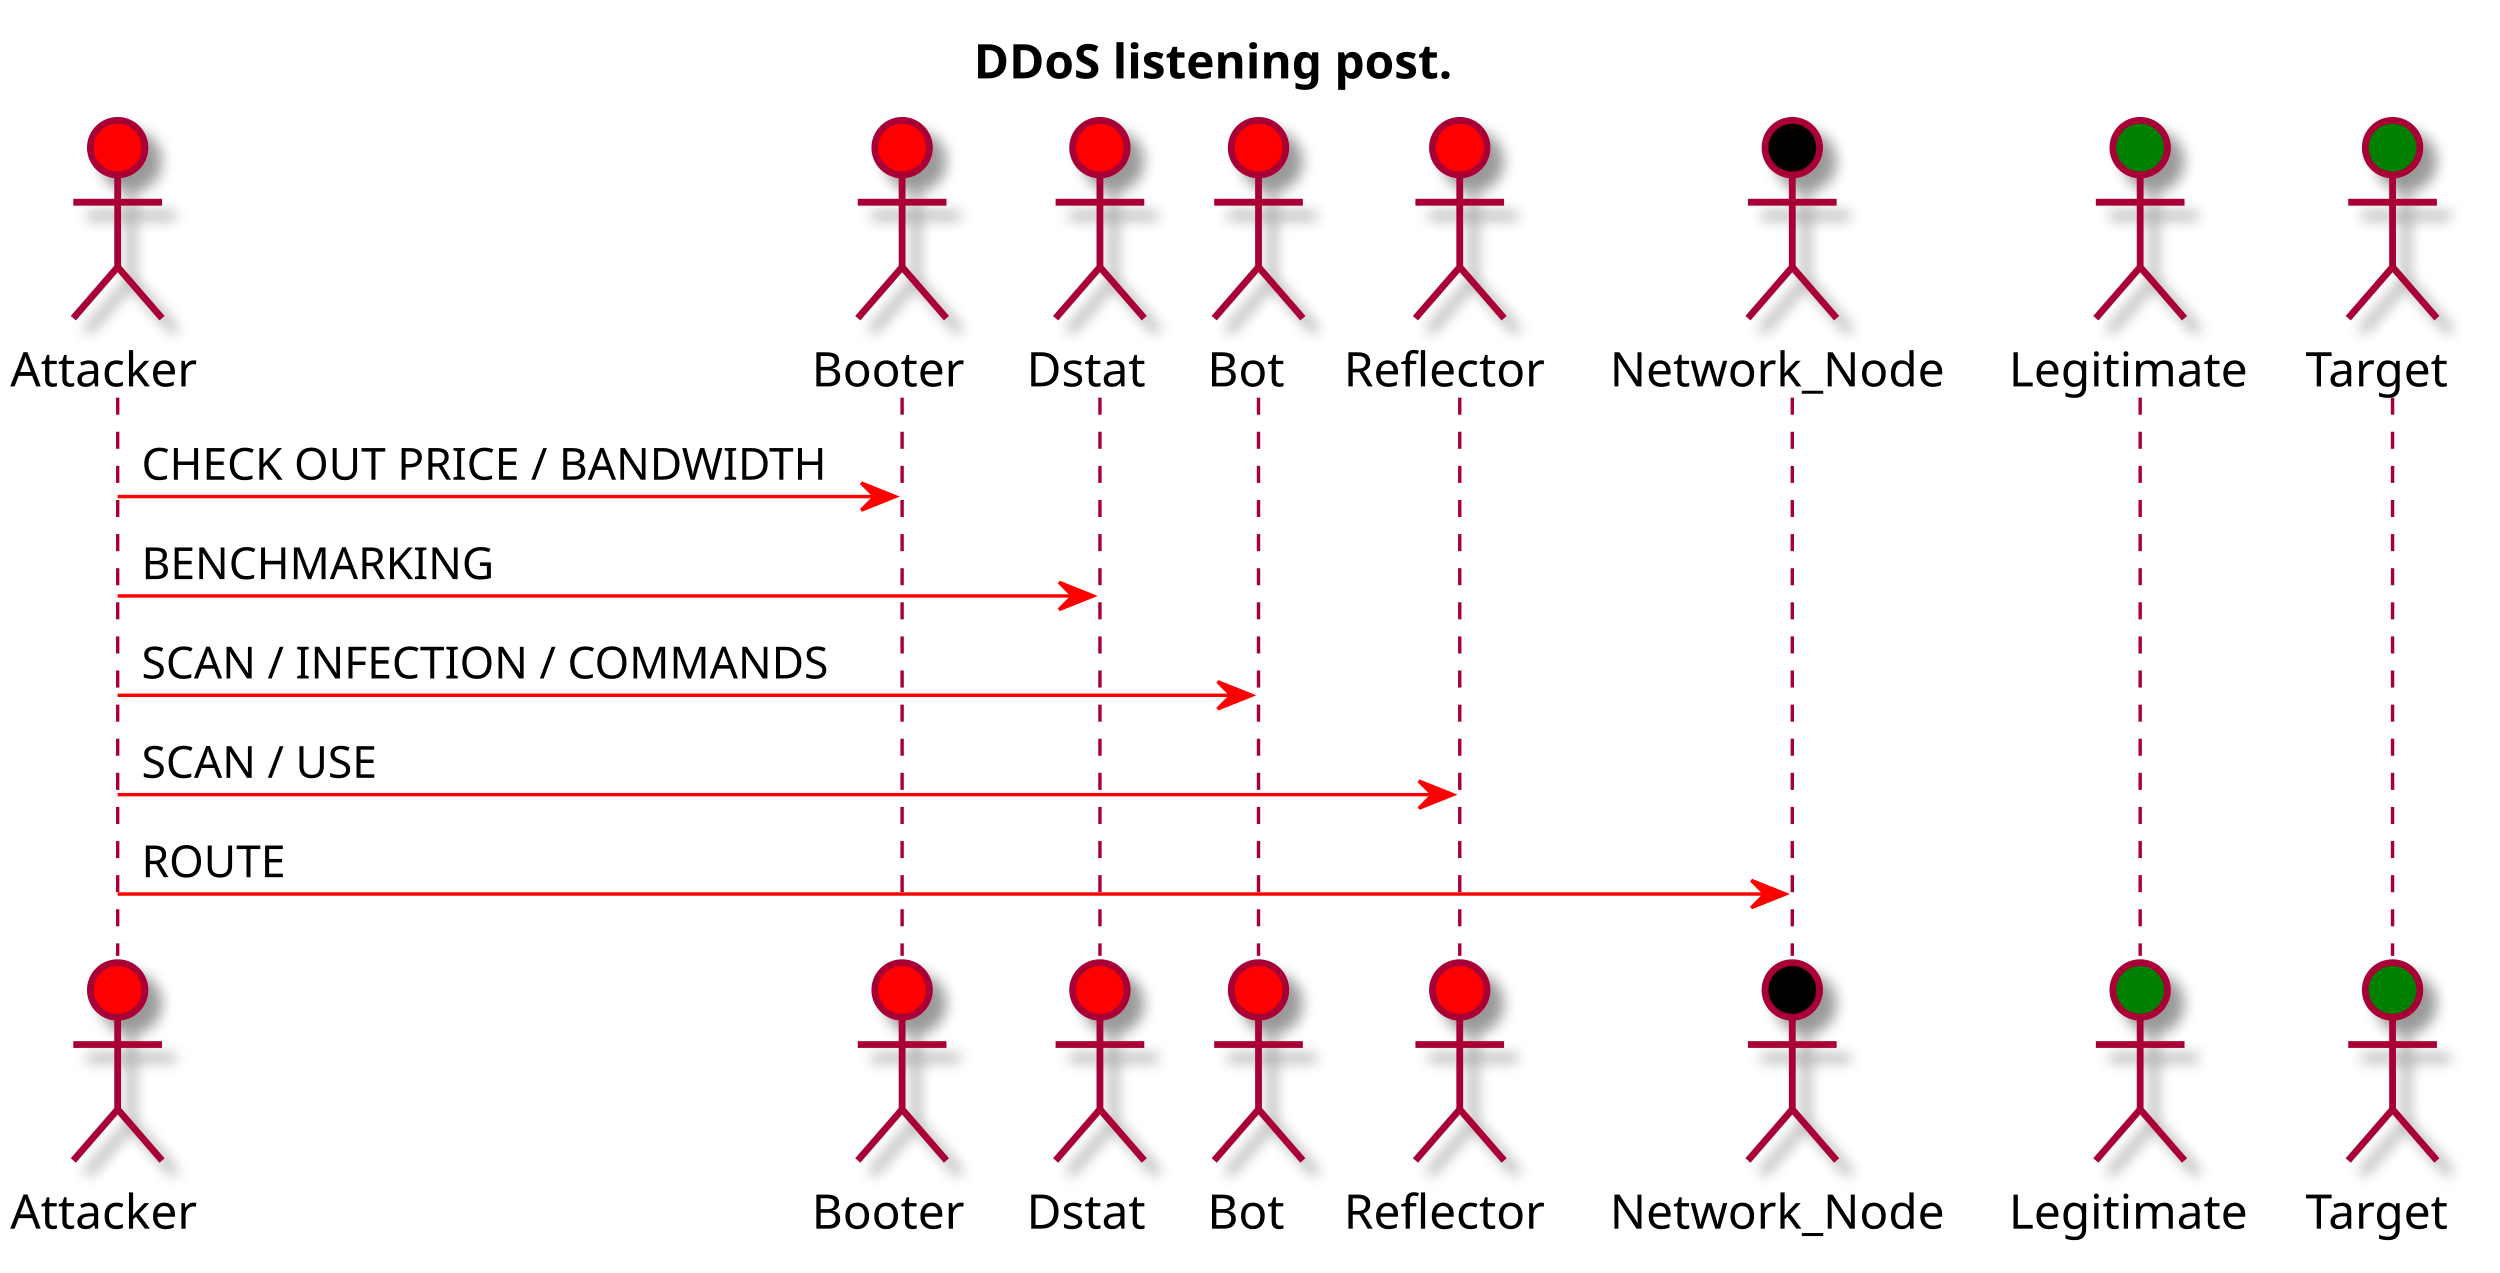
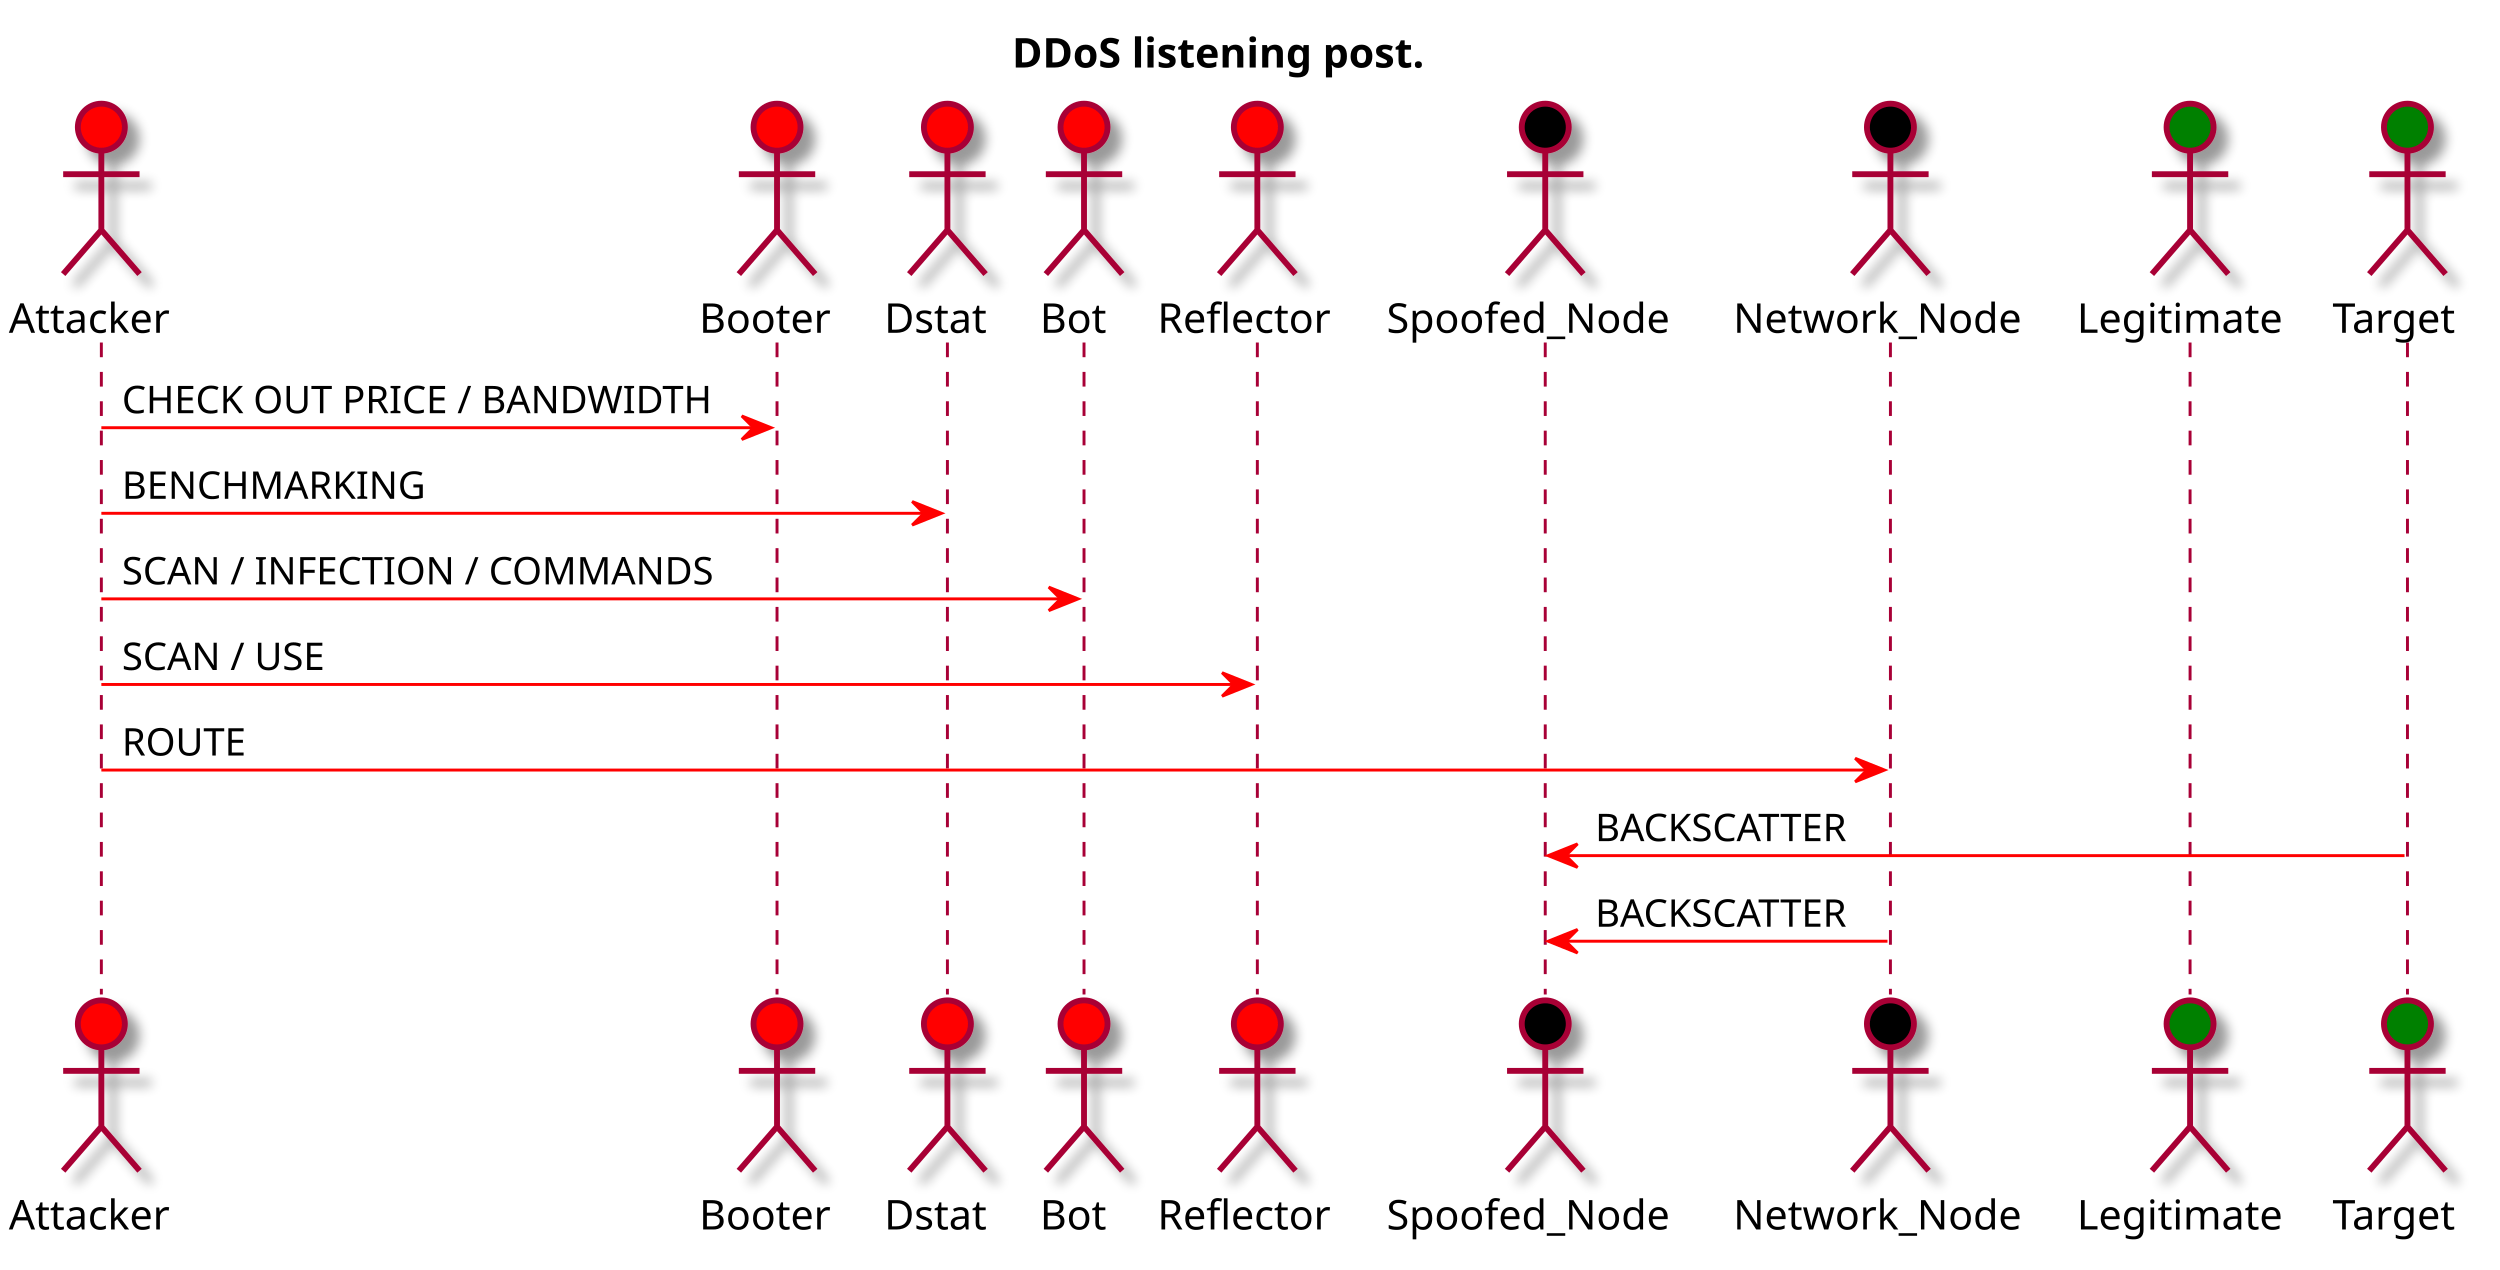
- <svg xmlns="http://www.w3.org/2000/svg" contentScriptType="application/ecmascript" contentStyleType="text/css" height="373px" preserveAspectRatio="none" style="width:733px;height:373px;" version="1.1" viewBox="0 0 733 373" width="733px" zoomAndPan="magnify">
+ <svg xmlns="http://www.w3.org/2000/svg" contentScriptType="application/ecmascript" contentStyleType="text/css" height="432px" preserveAspectRatio="none" style="width:851px;height:432px;" version="1.1" viewBox="0 0 851 432" width="851px" zoomAndPan="magnify">
  <defs>
-     <filter height="300%" id="f1b998caye8mjl" width="300%" x="-1" y="-1">
+     <filter height="300%" id="f1s2pfhi6gaj0y" width="300%" x="-1" y="-1">
      <feGaussianBlur result="blurOut" stdDeviation="2.0" />
      <feColorMatrix in="blurOut" result="blurOut2" type="matrix" values="0 0 0 0 0 0 0 0 0 0 0 0 0 0 0 0 0 0 .4 0" />
      <feOffset dx="4.0" dy="4.0" in="blurOut2" result="blurOut3" />
      <feBlend in="SourceGraphic" in2="blurOut3" mode="normal" />
    </filter>
  </defs>
  <g>
-     <text fill="#000000" font-family="sans-serif" font-size="14" font-weight="bold" lengthAdjust="spacingAndGlyphs" textLength="159" x="285.5" y="22.995">DDoS listening post.</text>
-     <line style="stroke: #A80036; stroke-width: 1.0; stroke-dasharray: 5.0,5.0;" x1="34.5" x2="34.5" y1="116.594" y2="280.258" />
-     <line style="stroke: #A80036; stroke-width: 1.0; stroke-dasharray: 5.0,5.0;" x1="264.5" x2="264.5" y1="116.594" y2="280.258" />
-     <line style="stroke: #A80036; stroke-width: 1.0; stroke-dasharray: 5.0,5.0;" x1="322.5" x2="322.5" y1="116.594" y2="280.258" />
-     <line style="stroke: #A80036; stroke-width: 1.0; stroke-dasharray: 5.0,5.0;" x1="369" x2="369" y1="116.594" y2="280.258" />
-     <line style="stroke: #A80036; stroke-width: 1.0; stroke-dasharray: 5.0,5.0;" x1="428" x2="428" y1="116.594" y2="280.258" />
-     <line style="stroke: #A80036; stroke-width: 1.0; stroke-dasharray: 5.0,5.0;" x1="525.5" x2="525.5" y1="116.594" y2="280.258" />
-     <line style="stroke: #A80036; stroke-width: 1.0; stroke-dasharray: 5.0,5.0;" x1="627.5" x2="627.5" y1="116.594" y2="280.258" />
-     <line style="stroke: #A80036; stroke-width: 1.0; stroke-dasharray: 5.0,5.0;" x1="701.5" x2="701.5" y1="116.594" y2="280.258" />
+     <text fill="#000000" font-family="sans-serif" font-size="14" font-weight="bold" lengthAdjust="spacingAndGlyphs" textLength="159" x="344.5" y="22.995">DDoS listening post.</text>
+     <line style="stroke: #A80036; stroke-width: 1.0; stroke-dasharray: 5.0,5.0;" x1="34.5" x2="34.5" y1="116.594" y2="338.523" />
+     <line style="stroke: #A80036; stroke-width: 1.0; stroke-dasharray: 5.0,5.0;" x1="264.5" x2="264.5" y1="116.594" y2="338.523" />
+     <line style="stroke: #A80036; stroke-width: 1.0; stroke-dasharray: 5.0,5.0;" x1="322.5" x2="322.5" y1="116.594" y2="338.523" />
+     <line style="stroke: #A80036; stroke-width: 1.0; stroke-dasharray: 5.0,5.0;" x1="369" x2="369" y1="116.594" y2="338.523" />
+     <line style="stroke: #A80036; stroke-width: 1.0; stroke-dasharray: 5.0,5.0;" x1="428" x2="428" y1="116.594" y2="338.523" />
+     <line style="stroke: #A80036; stroke-width: 1.0; stroke-dasharray: 5.0,5.0;" x1="526" x2="526" y1="116.594" y2="338.523" />
+     <line style="stroke: #A80036; stroke-width: 1.0; stroke-dasharray: 5.0,5.0;" x1="643.5" x2="643.5" y1="116.594" y2="338.523" />
+     <line style="stroke: #A80036; stroke-width: 1.0; stroke-dasharray: 5.0,5.0;" x1="745.5" x2="745.5" y1="116.594" y2="338.523" />
+     <line style="stroke: #A80036; stroke-width: 1.0; stroke-dasharray: 5.0,5.0;" x1="819.5" x2="819.5" y1="116.594" y2="338.523" />
    <text fill="#000000" font-family="sans-serif" font-size="14" lengthAdjust="spacingAndGlyphs" textLength="57" x="3" y="113.292">Attacker</text>
-     <ellipse cx="34.5" cy="43.297" fill="#FF0000" filter="url(#f1b998caye8mjl)" rx="8" ry="8" style="stroke: #A80036; stroke-width: 2.0;" />
-     <path d="M34.5,51.297 L34.5,78.297 M21.5,59.297 L47.5,59.297 M34.5,78.297 L21.5,93.297 M34.5,78.297 L47.5,93.297 " fill="#FF0000" filter="url(#f1b998caye8mjl)" style="stroke: #A80036; stroke-width: 2.0;" />
+     <ellipse cx="34.5" cy="43.297" fill="#FF0000" filter="url(#f1s2pfhi6gaj0y)" rx="8" ry="8" style="stroke: #A80036; stroke-width: 2.0;" />
+     <path d="M34.5,51.297 L34.5,78.297 M21.5,59.297 L47.5,59.297 M34.5,78.297 L21.5,93.297 M34.5,78.297 L47.5,93.297 " fill="#FF0000" filter="url(#f1s2pfhi6gaj0y)" style="stroke: #A80036; stroke-width: 2.0;" />
    <text fill="#000000" font-family="sans-serif" font-size="14" lengthAdjust="spacingAndGlyphs" textLength="47" x="238" y="113.292">Booter</text>
-     <ellipse cx="264.5" cy="43.297" fill="#FF0000" filter="url(#f1b998caye8mjl)" rx="8" ry="8" style="stroke: #A80036; stroke-width: 2.0;" />
-     <path d="M264.5,51.297 L264.5,78.297 M251.5,59.297 L277.5,59.297 M264.5,78.297 L251.5,93.297 M264.5,78.297 L277.5,93.297 " fill="#FF0000" filter="url(#f1b998caye8mjl)" style="stroke: #A80036; stroke-width: 2.0;" />
+     <ellipse cx="264.5" cy="43.297" fill="#FF0000" filter="url(#f1s2pfhi6gaj0y)" rx="8" ry="8" style="stroke: #A80036; stroke-width: 2.0;" />
+     <path d="M264.5,51.297 L264.5,78.297 M251.5,59.297 L277.5,59.297 M264.5,78.297 L251.5,93.297 M264.5,78.297 L277.5,93.297 " fill="#FF0000" filter="url(#f1s2pfhi6gaj0y)" style="stroke: #A80036; stroke-width: 2.0;" />
    <text fill="#000000" font-family="sans-serif" font-size="14" lengthAdjust="spacingAndGlyphs" textLength="37" x="301" y="113.292">Dstat</text>
-     <ellipse cx="322.5" cy="43.297" fill="#FF0000" filter="url(#f1b998caye8mjl)" rx="8" ry="8" style="stroke: #A80036; stroke-width: 2.0;" />
-     <path d="M322.5,51.297 L322.5,78.297 M309.5,59.297 L335.5,59.297 M322.5,78.297 L309.5,93.297 M322.5,78.297 L335.5,93.297 " fill="#FF0000" filter="url(#f1b998caye8mjl)" style="stroke: #A80036; stroke-width: 2.0;" />
+     <ellipse cx="322.5" cy="43.297" fill="#FF0000" filter="url(#f1s2pfhi6gaj0y)" rx="8" ry="8" style="stroke: #A80036; stroke-width: 2.0;" />
+     <path d="M322.5,51.297 L322.5,78.297 M309.5,59.297 L335.5,59.297 M322.5,78.297 L309.5,93.297 M322.5,78.297 L335.5,93.297 " fill="#FF0000" filter="url(#f1s2pfhi6gaj0y)" style="stroke: #A80036; stroke-width: 2.0;" />
    <text fill="#000000" font-family="sans-serif" font-size="14" lengthAdjust="spacingAndGlyphs" textLength="24" x="354" y="113.292">Bot</text>
-     <ellipse cx="369" cy="43.297" fill="#FF0000" filter="url(#f1b998caye8mjl)" rx="8" ry="8" style="stroke: #A80036; stroke-width: 2.0;" />
-     <path d="M369,51.297 L369,78.297 M356,59.297 L382,59.297 M369,78.297 L356,93.297 M369,78.297 L382,93.297 " fill="#FF0000" filter="url(#f1b998caye8mjl)" style="stroke: #A80036; stroke-width: 2.0;" />
+     <ellipse cx="369" cy="43.297" fill="#FF0000" filter="url(#f1s2pfhi6gaj0y)" rx="8" ry="8" style="stroke: #A80036; stroke-width: 2.0;" />
+     <path d="M369,51.297 L369,78.297 M356,59.297 L382,59.297 M369,78.297 L356,93.297 M369,78.297 L382,93.297 " fill="#FF0000" filter="url(#f1s2pfhi6gaj0y)" style="stroke: #A80036; stroke-width: 2.0;" />
    <text fill="#000000" font-family="sans-serif" font-size="14" lengthAdjust="spacingAndGlyphs" textLength="62" x="394" y="113.292">Reflector</text>
-     <ellipse cx="428" cy="43.297" fill="#FF0000" filter="url(#f1b998caye8mjl)" rx="8" ry="8" style="stroke: #A80036; stroke-width: 2.0;" />
-     <path d="M428,51.297 L428,78.297 M415,59.297 L441,59.297 M428,78.297 L415,93.297 M428,78.297 L441,93.297 " fill="#FF0000" filter="url(#f1b998caye8mjl)" style="stroke: #A80036; stroke-width: 2.0;" />
-     <text fill="#000000" font-family="sans-serif" font-size="14" lengthAdjust="spacingAndGlyphs" textLength="101" x="472" y="113.292">Network_Node</text>
-     <ellipse cx="525.5" cy="43.297" fill="#000000" filter="url(#f1b998caye8mjl)" rx="8" ry="8" style="stroke: #A80036; stroke-width: 2.0;" />
-     <path d="M525.5,51.297 L525.5,78.297 M512.5,59.297 L538.5,59.297 M525.5,78.297 L512.5,93.297 M525.5,78.297 L538.5,93.297 " fill="#000000" filter="url(#f1b998caye8mjl)" style="stroke: #A80036; stroke-width: 2.0;" />
-     <text fill="#000000" font-family="sans-serif" font-size="14" lengthAdjust="spacingAndGlyphs" textLength="71" x="589" y="113.292">Legitimate</text>
-     <ellipse cx="627.5" cy="43.297" fill="#008000" filter="url(#f1b998caye8mjl)" rx="8" ry="8" style="stroke: #A80036; stroke-width: 2.0;" />
-     <path d="M627.5,51.297 L627.5,78.297 M614.5,59.297 L640.5,59.297 M627.5,78.297 L614.5,93.297 M627.5,78.297 L640.5,93.297 " fill="#008000" filter="url(#f1b998caye8mjl)" style="stroke: #A80036; stroke-width: 2.0;" />
-     <text fill="#000000" font-family="sans-serif" font-size="14" lengthAdjust="spacingAndGlyphs" textLength="45" x="676" y="113.292">Target</text>
-     <ellipse cx="701.5" cy="43.297" fill="#008000" filter="url(#f1b998caye8mjl)" rx="8" ry="8" style="stroke: #A80036; stroke-width: 2.0;" />
-     <path d="M701.5,51.297 L701.5,78.297 M688.5,59.297 L714.5,59.297 M701.5,78.297 L688.5,93.297 M701.5,78.297 L714.5,93.297 " fill="#008000" filter="url(#f1b998caye8mjl)" style="stroke: #A80036; stroke-width: 2.0;" />
-     <text fill="#000000" font-family="sans-serif" font-size="14" lengthAdjust="spacingAndGlyphs" textLength="57" x="3" y="360.253">Attacker</text>
-     <ellipse cx="34.5" cy="290.258" fill="#FF0000" filter="url(#f1b998caye8mjl)" rx="8" ry="8" style="stroke: #A80036; stroke-width: 2.0;" />
-     <path d="M34.5,298.258 L34.5,325.258 M21.5,306.258 L47.5,306.258 M34.5,325.258 L21.5,340.258 M34.5,325.258 L47.5,340.258 " fill="#FF0000" filter="url(#f1b998caye8mjl)" style="stroke: #A80036; stroke-width: 2.0;" />
-     <text fill="#000000" font-family="sans-serif" font-size="14" lengthAdjust="spacingAndGlyphs" textLength="47" x="238" y="360.253">Booter</text>
-     <ellipse cx="264.5" cy="290.258" fill="#FF0000" filter="url(#f1b998caye8mjl)" rx="8" ry="8" style="stroke: #A80036; stroke-width: 2.0;" />
-     <path d="M264.5,298.258 L264.5,325.258 M251.5,306.258 L277.5,306.258 M264.5,325.258 L251.5,340.258 M264.5,325.258 L277.5,340.258 " fill="#FF0000" filter="url(#f1b998caye8mjl)" style="stroke: #A80036; stroke-width: 2.0;" />
-     <text fill="#000000" font-family="sans-serif" font-size="14" lengthAdjust="spacingAndGlyphs" textLength="37" x="301" y="360.253">Dstat</text>
-     <ellipse cx="322.5" cy="290.258" fill="#FF0000" filter="url(#f1b998caye8mjl)" rx="8" ry="8" style="stroke: #A80036; stroke-width: 2.0;" />
-     <path d="M322.5,298.258 L322.5,325.258 M309.5,306.258 L335.5,306.258 M322.5,325.258 L309.5,340.258 M322.5,325.258 L335.5,340.258 " fill="#FF0000" filter="url(#f1b998caye8mjl)" style="stroke: #A80036; stroke-width: 2.0;" />
-     <text fill="#000000" font-family="sans-serif" font-size="14" lengthAdjust="spacingAndGlyphs" textLength="24" x="354" y="360.253">Bot</text>
-     <ellipse cx="369" cy="290.258" fill="#FF0000" filter="url(#f1b998caye8mjl)" rx="8" ry="8" style="stroke: #A80036; stroke-width: 2.0;" />
-     <path d="M369,298.258 L369,325.258 M356,306.258 L382,306.258 M369,325.258 L356,340.258 M369,325.258 L382,340.258 " fill="#FF0000" filter="url(#f1b998caye8mjl)" style="stroke: #A80036; stroke-width: 2.0;" />
-     <text fill="#000000" font-family="sans-serif" font-size="14" lengthAdjust="spacingAndGlyphs" textLength="62" x="394" y="360.253">Reflector</text>
-     <ellipse cx="428" cy="290.258" fill="#FF0000" filter="url(#f1b998caye8mjl)" rx="8" ry="8" style="stroke: #A80036; stroke-width: 2.0;" />
-     <path d="M428,298.258 L428,325.258 M415,306.258 L441,306.258 M428,325.258 L415,340.258 M428,325.258 L441,340.258 " fill="#FF0000" filter="url(#f1b998caye8mjl)" style="stroke: #A80036; stroke-width: 2.0;" />
-     <text fill="#000000" font-family="sans-serif" font-size="14" lengthAdjust="spacingAndGlyphs" textLength="101" x="472" y="360.253">Network_Node</text>
-     <ellipse cx="525.5" cy="290.258" fill="#000000" filter="url(#f1b998caye8mjl)" rx="8" ry="8" style="stroke: #A80036; stroke-width: 2.0;" />
-     <path d="M525.5,298.258 L525.5,325.258 M512.5,306.258 L538.5,306.258 M525.5,325.258 L512.5,340.258 M525.5,325.258 L538.5,340.258 " fill="#000000" filter="url(#f1b998caye8mjl)" style="stroke: #A80036; stroke-width: 2.0;" />
-     <text fill="#000000" font-family="sans-serif" font-size="14" lengthAdjust="spacingAndGlyphs" textLength="71" x="589" y="360.253">Legitimate</text>
-     <ellipse cx="627.5" cy="290.258" fill="#008000" filter="url(#f1b998caye8mjl)" rx="8" ry="8" style="stroke: #A80036; stroke-width: 2.0;" />
-     <path d="M627.5,298.258 L627.5,325.258 M614.5,306.258 L640.5,306.258 M627.5,325.258 L614.5,340.258 M627.5,325.258 L640.5,340.258 " fill="#008000" filter="url(#f1b998caye8mjl)" style="stroke: #A80036; stroke-width: 2.0;" />
-     <text fill="#000000" font-family="sans-serif" font-size="14" lengthAdjust="spacingAndGlyphs" textLength="45" x="676" y="360.253">Target</text>
-     <ellipse cx="701.5" cy="290.258" fill="#008000" filter="url(#f1b998caye8mjl)" rx="8" ry="8" style="stroke: #A80036; stroke-width: 2.0;" />
-     <path d="M701.5,298.258 L701.5,325.258 M688.5,306.258 L714.5,306.258 M701.5,325.258 L688.5,340.258 M701.5,325.258 L714.5,340.258 " fill="#008000" filter="url(#f1b998caye8mjl)" style="stroke: #A80036; stroke-width: 2.0;" />
+     <ellipse cx="428" cy="43.297" fill="#FF0000" filter="url(#f1s2pfhi6gaj0y)" rx="8" ry="8" style="stroke: #A80036; stroke-width: 2.0;" />
+     <path d="M428,51.297 L428,78.297 M415,59.297 L441,59.297 M428,78.297 L415,93.297 M428,78.297 L441,93.297 " fill="#FF0000" filter="url(#f1s2pfhi6gaj0y)" style="stroke: #A80036; stroke-width: 2.0;" />
+     <text fill="#000000" font-family="sans-serif" font-size="14" lengthAdjust="spacingAndGlyphs" textLength="102" x="472" y="113.292">Spoofed_Node</text>
+     <ellipse cx="526" cy="43.297" fill="#000000" filter="url(#f1s2pfhi6gaj0y)" rx="8" ry="8" style="stroke: #A80036; stroke-width: 2.0;" />
+     <path d="M526,51.297 L526,78.297 M513,59.297 L539,59.297 M526,78.297 L513,93.297 M526,78.297 L539,93.297 " fill="#000000" filter="url(#f1s2pfhi6gaj0y)" style="stroke: #A80036; stroke-width: 2.0;" />
+     <text fill="#000000" font-family="sans-serif" font-size="14" lengthAdjust="spacingAndGlyphs" textLength="101" x="590" y="113.292">Network_Node</text>
+     <ellipse cx="643.5" cy="43.297" fill="#000000" filter="url(#f1s2pfhi6gaj0y)" rx="8" ry="8" style="stroke: #A80036; stroke-width: 2.0;" />
+     <path d="M643.5,51.297 L643.5,78.297 M630.5,59.297 L656.5,59.297 M643.5,78.297 L630.5,93.297 M643.5,78.297 L656.5,93.297 " fill="#000000" filter="url(#f1s2pfhi6gaj0y)" style="stroke: #A80036; stroke-width: 2.0;" />
+     <text fill="#000000" font-family="sans-serif" font-size="14" lengthAdjust="spacingAndGlyphs" textLength="71" x="707" y="113.292">Legitimate</text>
+     <ellipse cx="745.5" cy="43.297" fill="#008000" filter="url(#f1s2pfhi6gaj0y)" rx="8" ry="8" style="stroke: #A80036; stroke-width: 2.0;" />
+     <path d="M745.5,51.297 L745.5,78.297 M732.5,59.297 L758.5,59.297 M745.5,78.297 L732.5,93.297 M745.5,78.297 L758.5,93.297 " fill="#008000" filter="url(#f1s2pfhi6gaj0y)" style="stroke: #A80036; stroke-width: 2.0;" />
+     <text fill="#000000" font-family="sans-serif" font-size="14" lengthAdjust="spacingAndGlyphs" textLength="45" x="794" y="113.292">Target</text>
+     <ellipse cx="819.5" cy="43.297" fill="#008000" filter="url(#f1s2pfhi6gaj0y)" rx="8" ry="8" style="stroke: #A80036; stroke-width: 2.0;" />
+     <path d="M819.5,51.297 L819.5,78.297 M806.5,59.297 L832.5,59.297 M819.5,78.297 L806.5,93.297 M819.5,78.297 L832.5,93.297 " fill="#008000" filter="url(#f1s2pfhi6gaj0y)" style="stroke: #A80036; stroke-width: 2.0;" />
+     <text fill="#000000" font-family="sans-serif" font-size="14" lengthAdjust="spacingAndGlyphs" textLength="57" x="3" y="418.519">Attacker</text>
+     <ellipse cx="34.5" cy="348.523" fill="#FF0000" filter="url(#f1s2pfhi6gaj0y)" rx="8" ry="8" style="stroke: #A80036; stroke-width: 2.0;" />
+     <path d="M34.5,356.523 L34.5,383.523 M21.5,364.523 L47.5,364.523 M34.5,383.523 L21.5,398.523 M34.5,383.523 L47.5,398.523 " fill="#FF0000" filter="url(#f1s2pfhi6gaj0y)" style="stroke: #A80036; stroke-width: 2.0;" />
+     <text fill="#000000" font-family="sans-serif" font-size="14" lengthAdjust="spacingAndGlyphs" textLength="47" x="238" y="418.519">Booter</text>
+     <ellipse cx="264.5" cy="348.523" fill="#FF0000" filter="url(#f1s2pfhi6gaj0y)" rx="8" ry="8" style="stroke: #A80036; stroke-width: 2.0;" />
+     <path d="M264.5,356.523 L264.5,383.523 M251.5,364.523 L277.5,364.523 M264.5,383.523 L251.5,398.523 M264.5,383.523 L277.5,398.523 " fill="#FF0000" filter="url(#f1s2pfhi6gaj0y)" style="stroke: #A80036; stroke-width: 2.0;" />
+     <text fill="#000000" font-family="sans-serif" font-size="14" lengthAdjust="spacingAndGlyphs" textLength="37" x="301" y="418.519">Dstat</text>
+     <ellipse cx="322.5" cy="348.523" fill="#FF0000" filter="url(#f1s2pfhi6gaj0y)" rx="8" ry="8" style="stroke: #A80036; stroke-width: 2.0;" />
+     <path d="M322.5,356.523 L322.5,383.523 M309.5,364.523 L335.5,364.523 M322.5,383.523 L309.5,398.523 M322.5,383.523 L335.5,398.523 " fill="#FF0000" filter="url(#f1s2pfhi6gaj0y)" style="stroke: #A80036; stroke-width: 2.0;" />
+     <text fill="#000000" font-family="sans-serif" font-size="14" lengthAdjust="spacingAndGlyphs" textLength="24" x="354" y="418.519">Bot</text>
+     <ellipse cx="369" cy="348.523" fill="#FF0000" filter="url(#f1s2pfhi6gaj0y)" rx="8" ry="8" style="stroke: #A80036; stroke-width: 2.0;" />
+     <path d="M369,356.523 L369,383.523 M356,364.523 L382,364.523 M369,383.523 L356,398.523 M369,383.523 L382,398.523 " fill="#FF0000" filter="url(#f1s2pfhi6gaj0y)" style="stroke: #A80036; stroke-width: 2.0;" />
+     <text fill="#000000" font-family="sans-serif" font-size="14" lengthAdjust="spacingAndGlyphs" textLength="62" x="394" y="418.519">Reflector</text>
+     <ellipse cx="428" cy="348.523" fill="#FF0000" filter="url(#f1s2pfhi6gaj0y)" rx="8" ry="8" style="stroke: #A80036; stroke-width: 2.0;" />
+     <path d="M428,356.523 L428,383.523 M415,364.523 L441,364.523 M428,383.523 L415,398.523 M428,383.523 L441,398.523 " fill="#FF0000" filter="url(#f1s2pfhi6gaj0y)" style="stroke: #A80036; stroke-width: 2.0;" />
+     <text fill="#000000" font-family="sans-serif" font-size="14" lengthAdjust="spacingAndGlyphs" textLength="102" x="472" y="418.519">Spoofed_Node</text>
+     <ellipse cx="526" cy="348.523" fill="#000000" filter="url(#f1s2pfhi6gaj0y)" rx="8" ry="8" style="stroke: #A80036; stroke-width: 2.0;" />
+     <path d="M526,356.523 L526,383.523 M513,364.523 L539,364.523 M526,383.523 L513,398.523 M526,383.523 L539,398.523 " fill="#000000" filter="url(#f1s2pfhi6gaj0y)" style="stroke: #A80036; stroke-width: 2.0;" />
+     <text fill="#000000" font-family="sans-serif" font-size="14" lengthAdjust="spacingAndGlyphs" textLength="101" x="590" y="418.519">Network_Node</text>
+     <ellipse cx="643.5" cy="348.523" fill="#000000" filter="url(#f1s2pfhi6gaj0y)" rx="8" ry="8" style="stroke: #A80036; stroke-width: 2.0;" />
+     <path d="M643.5,356.523 L643.5,383.523 M630.5,364.523 L656.5,364.523 M643.5,383.523 L630.5,398.523 M643.5,383.523 L656.5,398.523 " fill="#000000" filter="url(#f1s2pfhi6gaj0y)" style="stroke: #A80036; stroke-width: 2.0;" />
+     <text fill="#000000" font-family="sans-serif" font-size="14" lengthAdjust="spacingAndGlyphs" textLength="71" x="707" y="418.519">Legitimate</text>
+     <ellipse cx="745.5" cy="348.523" fill="#008000" filter="url(#f1s2pfhi6gaj0y)" rx="8" ry="8" style="stroke: #A80036; stroke-width: 2.0;" />
+     <path d="M745.5,356.523 L745.5,383.523 M732.5,364.523 L758.5,364.523 M745.5,383.523 L732.5,398.523 M745.5,383.523 L758.5,398.523 " fill="#008000" filter="url(#f1s2pfhi6gaj0y)" style="stroke: #A80036; stroke-width: 2.0;" />
+     <text fill="#000000" font-family="sans-serif" font-size="14" lengthAdjust="spacingAndGlyphs" textLength="45" x="794" y="418.519">Target</text>
+     <ellipse cx="819.5" cy="348.523" fill="#008000" filter="url(#f1s2pfhi6gaj0y)" rx="8" ry="8" style="stroke: #A80036; stroke-width: 2.0;" />
+     <path d="M819.5,356.523 L819.5,383.523 M806.5,364.523 L832.5,364.523 M819.5,383.523 L806.5,398.523 M819.5,383.523 L832.5,398.523 " fill="#008000" filter="url(#f1s2pfhi6gaj0y)" style="stroke: #A80036; stroke-width: 2.0;" />
    <polygon fill="#FF0000" points="252.5,141.594,262.5,145.594,252.5,149.594,256.5,145.594" style="stroke: #FF0000; stroke-width: 1.0;" />
    <line style="stroke: #FF0000; stroke-width: 1.0;" x1="34.5" x2="258.5" y1="145.594" y2="145.594" />
    <text fill="#000000" font-family="sans-serif" font-size="13" lengthAdjust="spacingAndGlyphs" textLength="206" x="41.5" y="140.661">CHECK OUT PRICE / BANDWIDTH</text>
    <polygon fill="#FF0000" points="310.5,170.727,320.5,174.727,310.5,178.727,314.5,174.727" style="stroke: #FF0000; stroke-width: 1.0;" />
    <line style="stroke: #FF0000; stroke-width: 1.0;" x1="34.5" x2="316.5" y1="174.727" y2="174.727" />
    <text fill="#000000" font-family="sans-serif" font-size="13" lengthAdjust="spacingAndGlyphs" textLength="105" x="41.5" y="169.793">BENCHMARKING</text>
    <polygon fill="#FF0000" points="357,199.859,367,203.859,357,207.859,361,203.859" style="stroke: #FF0000; stroke-width: 1.0;" />
    <line style="stroke: #FF0000; stroke-width: 1.0;" x1="34.5" x2="363" y1="203.859" y2="203.859" />
    <text fill="#000000" font-family="sans-serif" font-size="13" lengthAdjust="spacingAndGlyphs" textLength="207" x="41.5" y="198.926">SCAN / INFECTION / COMMANDS</text>
    <polygon fill="#FF0000" points="416,228.992,426,232.992,416,236.992,420,232.992" style="stroke: #FF0000; stroke-width: 1.0;" />
    <line style="stroke: #FF0000; stroke-width: 1.0;" x1="34.5" x2="422" y1="232.992" y2="232.992" />
    <text fill="#000000" font-family="sans-serif" font-size="13" lengthAdjust="spacingAndGlyphs" textLength="76" x="41.5" y="228.059">SCAN / USE</text>
-     <polygon fill="#FF0000" points="513.5,258.125,523.5,262.125,513.5,266.125,517.5,262.125" style="stroke: #FF0000; stroke-width: 1.0;" />
-     <line style="stroke: #FF0000; stroke-width: 1.0;" x1="34.5" x2="519.5" y1="262.125" y2="262.125" />
+     <polygon fill="#FF0000" points="631.5,258.125,641.5,262.125,631.5,266.125,635.5,262.125" style="stroke: #FF0000; stroke-width: 1.0;" />
+     <line style="stroke: #FF0000; stroke-width: 1.0;" x1="34.5" x2="637.5" y1="262.125" y2="262.125" />
    <text fill="#000000" font-family="sans-serif" font-size="13" lengthAdjust="spacingAndGlyphs" textLength="43" x="41.5" y="257.192">ROUTE</text>
+     <polygon fill="#FF0000" points="537,287.258,527,291.258,537,295.258,533,291.258" style="stroke: #FF0000; stroke-width: 1.0;" />
+     <line style="stroke: #FF0000; stroke-width: 1.0;" x1="531" x2="818.5" y1="291.258" y2="291.258" />
+     <text fill="#000000" font-family="sans-serif" font-size="13" lengthAdjust="spacingAndGlyphs" textLength="92" x="543" y="286.325">BACKSCATTER</text>
+     <polygon fill="#FF0000" points="537,316.391,527,320.391,537,324.391,533,320.391" style="stroke: #FF0000; stroke-width: 1.0;" />
+     <line style="stroke: #FF0000; stroke-width: 1.0;" x1="531" x2="642.5" y1="320.391" y2="320.391" />
+     <text fill="#000000" font-family="sans-serif" font-size="13" lengthAdjust="spacingAndGlyphs" textLength="92" x="543" y="315.457">BACKSCATTER</text>
  </g>
</svg>
